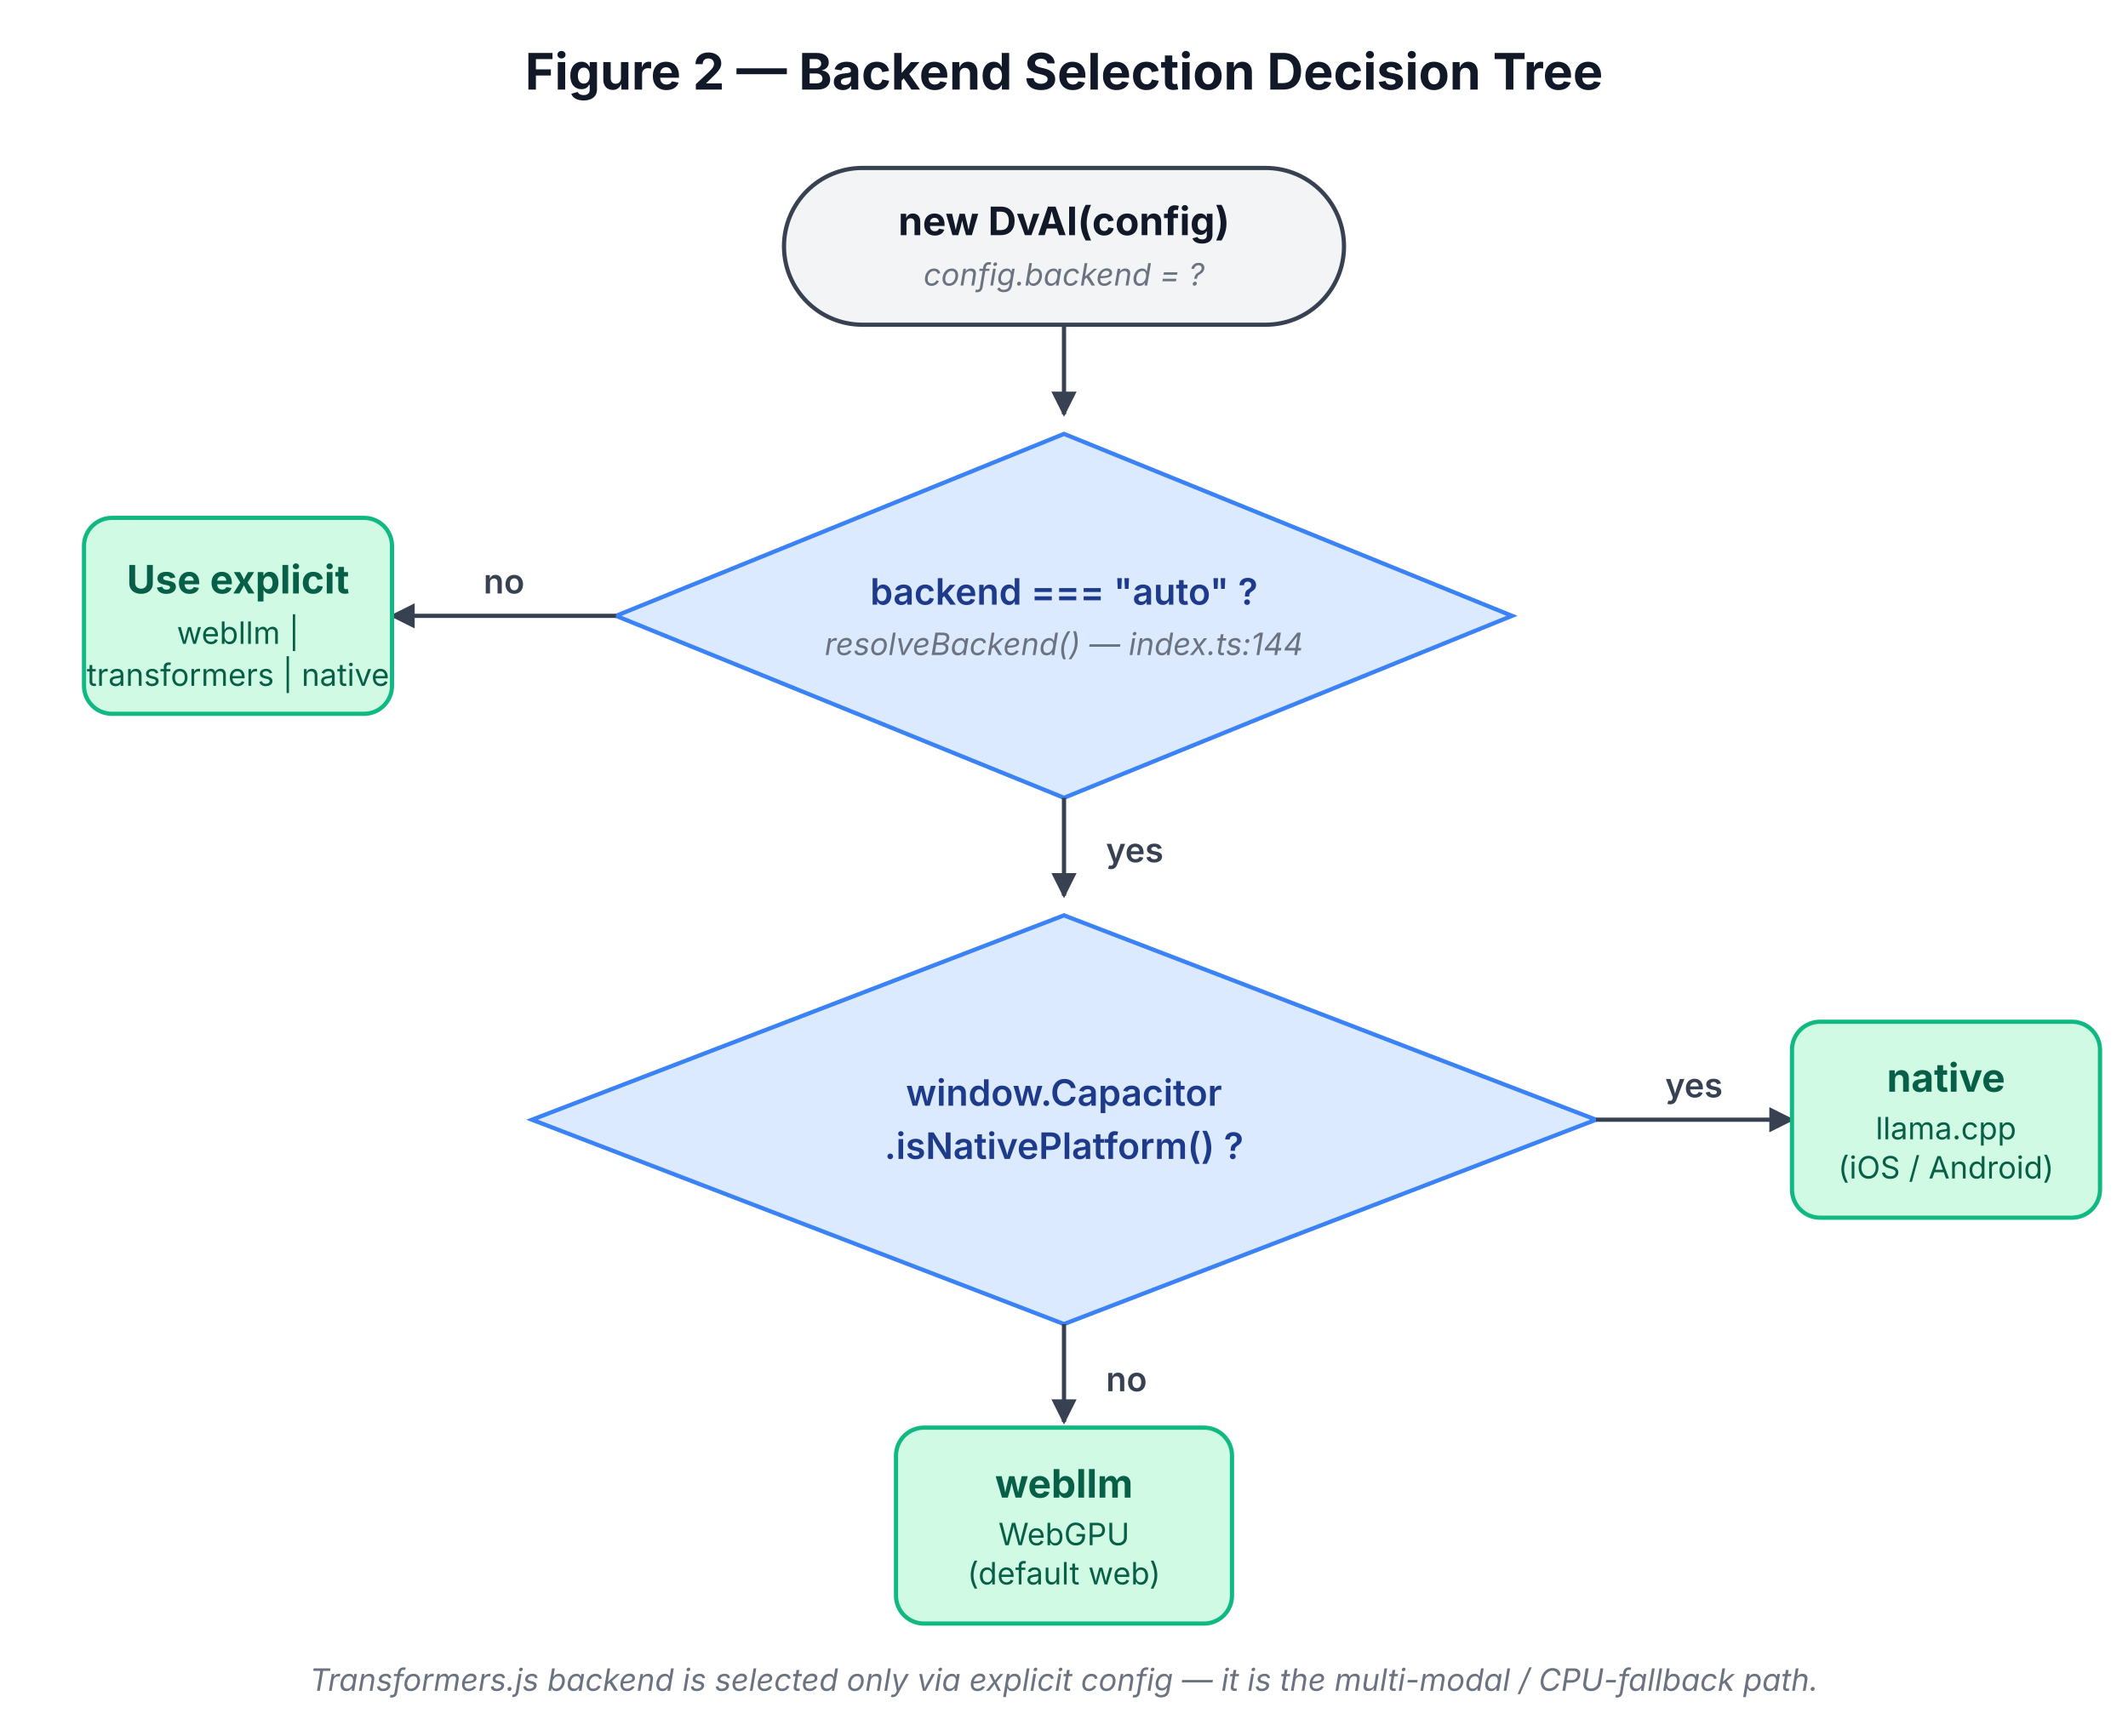
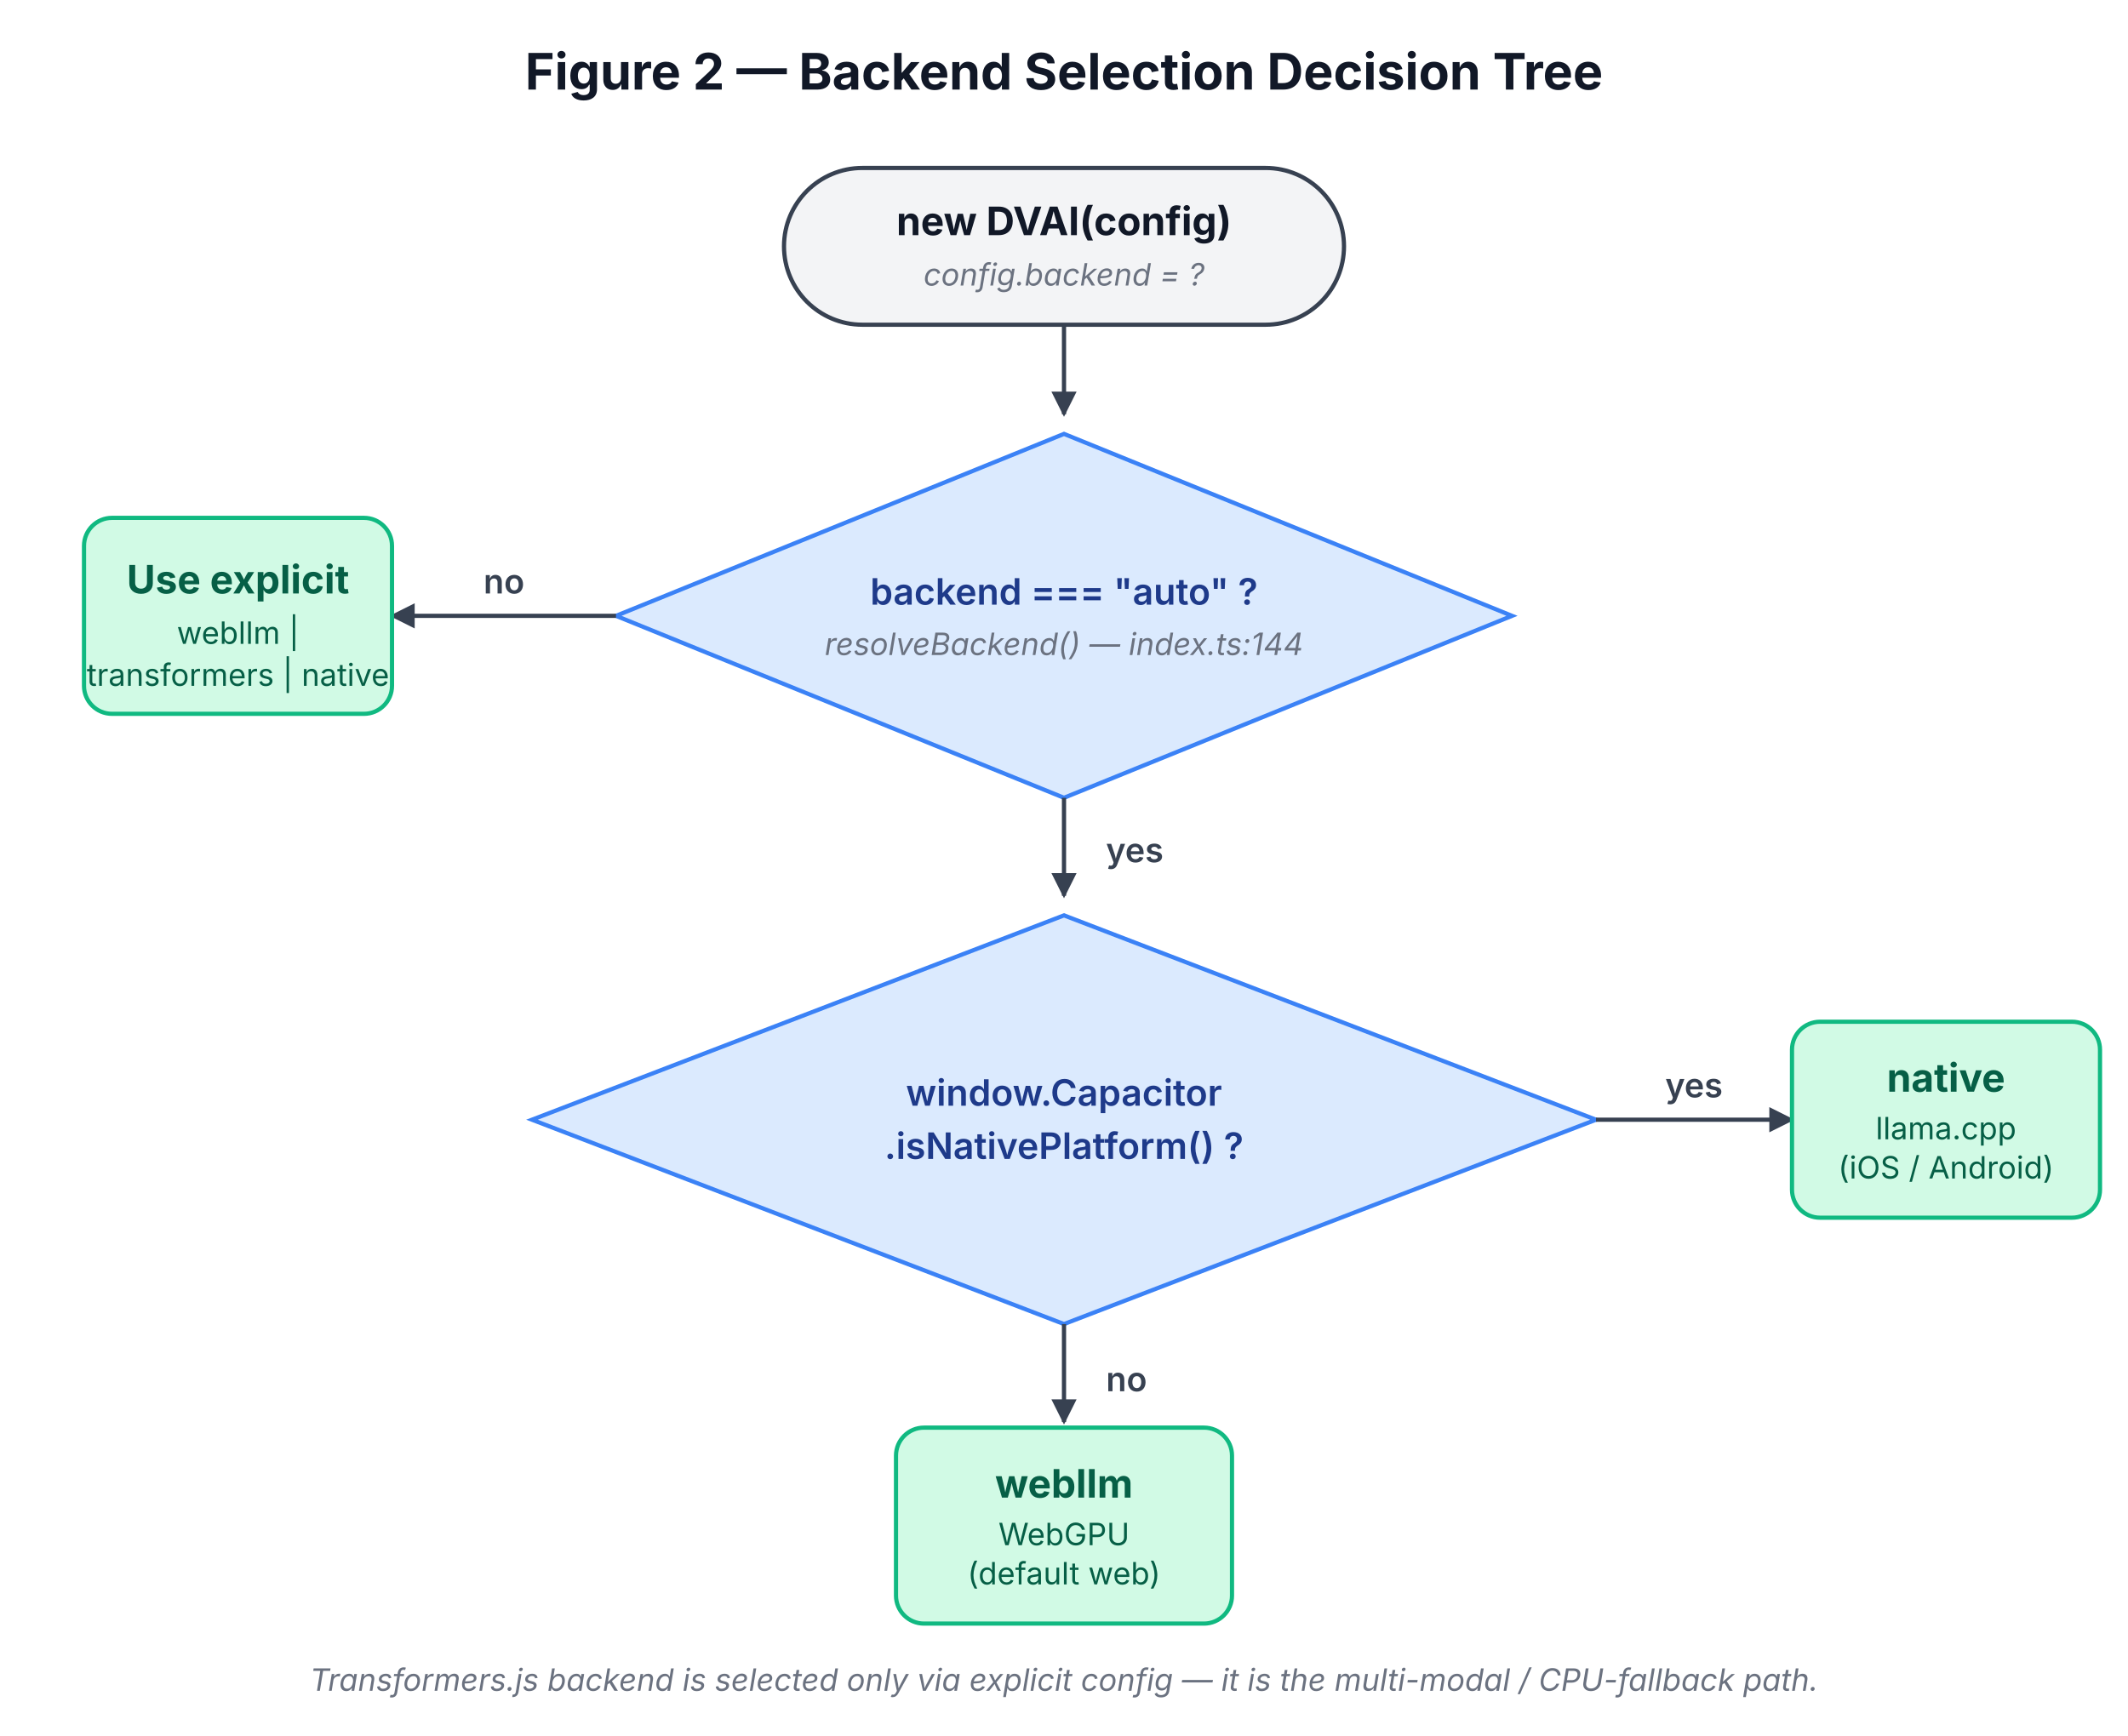
<svg xmlns="http://www.w3.org/2000/svg" viewBox="0 0 760 620" font-family="system-ui, -apple-system, Segoe UI, sans-serif">
  <defs>
    <marker id="arrow2" viewBox="0 0 10 10" refX="9" refY="5" markerWidth="6" markerHeight="6" orient="auto-start-reverse">
      <path d="M 0 0 L 10 5 L 0 10 z" fill="#374151" />
    </marker>
    <style>
-       .title { font-size: 18px; font-weight: 700; fill: #111827; }
-       .start { font-size: 14px; font-weight: 700; fill: #111827; }
-       .dec { font-size: 13px; font-weight: 600; fill: #1E3A8A; }
-       .leaf { font-size: 14px; font-weight: 700; fill: #065F46; }
-       .leaf-sub { font-size: 11px; fill: #065F46; }
-       .edge { font-size: 12px; fill: #374151; font-weight: 600; }
-       .note { font-size: 11px; fill: #6B7280; font-style: italic; }
+       .title {
+         font-size: 18px;
+         font-weight: 700;
+         fill: #111827;
+       }
+ 
+       .start {
+         font-size: 14px;
+         font-weight: 700;
+         fill: #111827;
+       }
+ 
+       .dec {
+         font-size: 13px;
+         font-weight: 600;
+         fill: #1E3A8A;
+       }
+ 
+       .leaf {
+         font-size: 14px;
+         font-weight: 700;
+         fill: #065F46;
+       }
+ 
+       .leaf-sub {
+         font-size: 11px;
+         fill: #065F46;
+       }
+ 
+       .edge {
+         font-size: 12px;
+         fill: #374151;
+         font-weight: 600;
+       }
+ 
+       .note {
+         font-size: 11px;
+         fill: #6B7280;
+         font-style: italic;
+       }
    </style>
  </defs>
  <text x="380" y="32" class="title" text-anchor="middle">Figure 2 — Backend Selection Decision Tree</text>
  <rect x="280" y="60" width="200" height="56" rx="28" fill="#F3F4F6" stroke="#374151" stroke-width="1.5" />
-   <text x="380" y="84" class="start" text-anchor="middle">new DvAI(config)</text>
+   <text x="380" y="84" class="start" text-anchor="middle">new DVAI(config)</text>
  <text x="380" y="102" class="note" text-anchor="middle">config.backend = ?</text>
  <line x1="380" y1="116" x2="380" y2="148" stroke="#374151" stroke-width="1.5" marker-end="url(#arrow2)" />
  <polygon points="380,155 540,220 380,285 220,220" fill="#DBEAFE" stroke="#3B82F6" stroke-width="1.5" />
  <text x="380" y="216" class="dec" text-anchor="middle">backend === "auto" ?</text>
  <text x="380" y="234" class="note" text-anchor="middle">resolveBackend() — index.ts:144</text>
  <line x1="220" y1="220" x2="140" y2="220" stroke="#374151" stroke-width="1.5" marker-end="url(#arrow2)" />
  <text x="180" y="212" class="edge" text-anchor="middle">no</text>
  <rect x="30" y="185" width="110" height="70" rx="10" fill="#D1FAE5" stroke="#10B981" stroke-width="1.5" />
  <text x="85" y="212" class="leaf" text-anchor="middle">Use explicit</text>
  <text x="85" y="230" class="leaf-sub" text-anchor="middle">webllm |</text>
  <text x="85" y="245" class="leaf-sub" text-anchor="middle">transformers | native</text>
  <line x1="380" y1="285" x2="380" y2="320" stroke="#374151" stroke-width="1.5" marker-end="url(#arrow2)" />
  <text x="395" y="308" class="edge">yes</text>
  <polygon points="380,327 570,400 380,473 190,400" fill="#DBEAFE" stroke="#3B82F6" stroke-width="1.5" />
  <text x="380" y="395" class="dec" text-anchor="middle">window.Capacitor</text>
  <text x="380" y="414" class="dec" text-anchor="middle">.isNativePlatform() ?</text>
  <line x1="570" y1="400" x2="640" y2="400" stroke="#374151" stroke-width="1.5" marker-end="url(#arrow2)" />
  <text x="605" y="392" class="edge" text-anchor="middle">yes</text>
  <rect x="640" y="365" width="110" height="70" rx="10" fill="#D1FAE5" stroke="#10B981" stroke-width="1.5" />
  <text x="695" y="390" class="leaf" text-anchor="middle">native</text>
  <text x="695" y="407" class="leaf-sub" text-anchor="middle">llama.cpp</text>
  <text x="695" y="421" class="leaf-sub" text-anchor="middle">(iOS / Android)</text>
  <line x1="380" y1="473" x2="380" y2="508" stroke="#374151" stroke-width="1.5" marker-end="url(#arrow2)" />
  <text x="395" y="497" class="edge">no</text>
  <rect x="320" y="510" width="120" height="70" rx="10" fill="#D1FAE5" stroke="#10B981" stroke-width="1.5" />
  <text x="380" y="535" class="leaf" text-anchor="middle">webllm</text>
  <text x="380" y="552" class="leaf-sub" text-anchor="middle">WebGPU</text>
  <text x="380" y="566" class="leaf-sub" text-anchor="middle">(default web)</text>
  <text x="380" y="604" class="note" text-anchor="middle">Transformers.js backend is selected only via explicit config — it is the multi-modal / CPU-fallback path.</text>
</svg>
